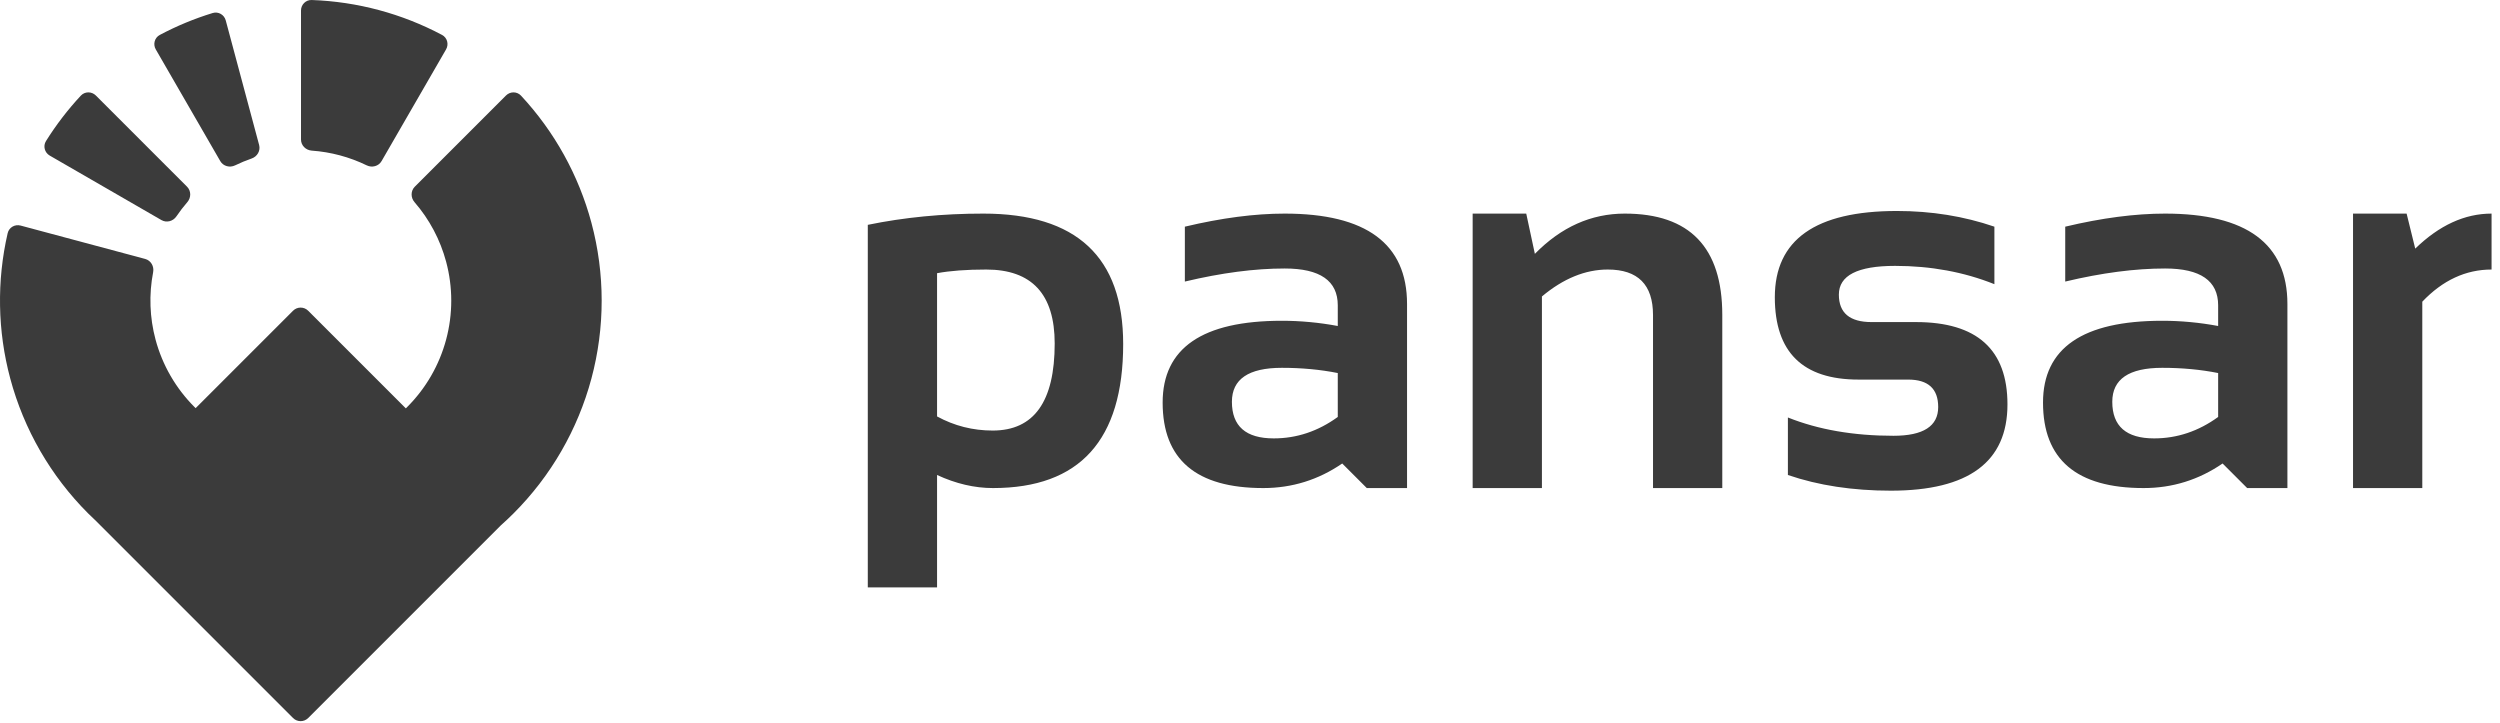
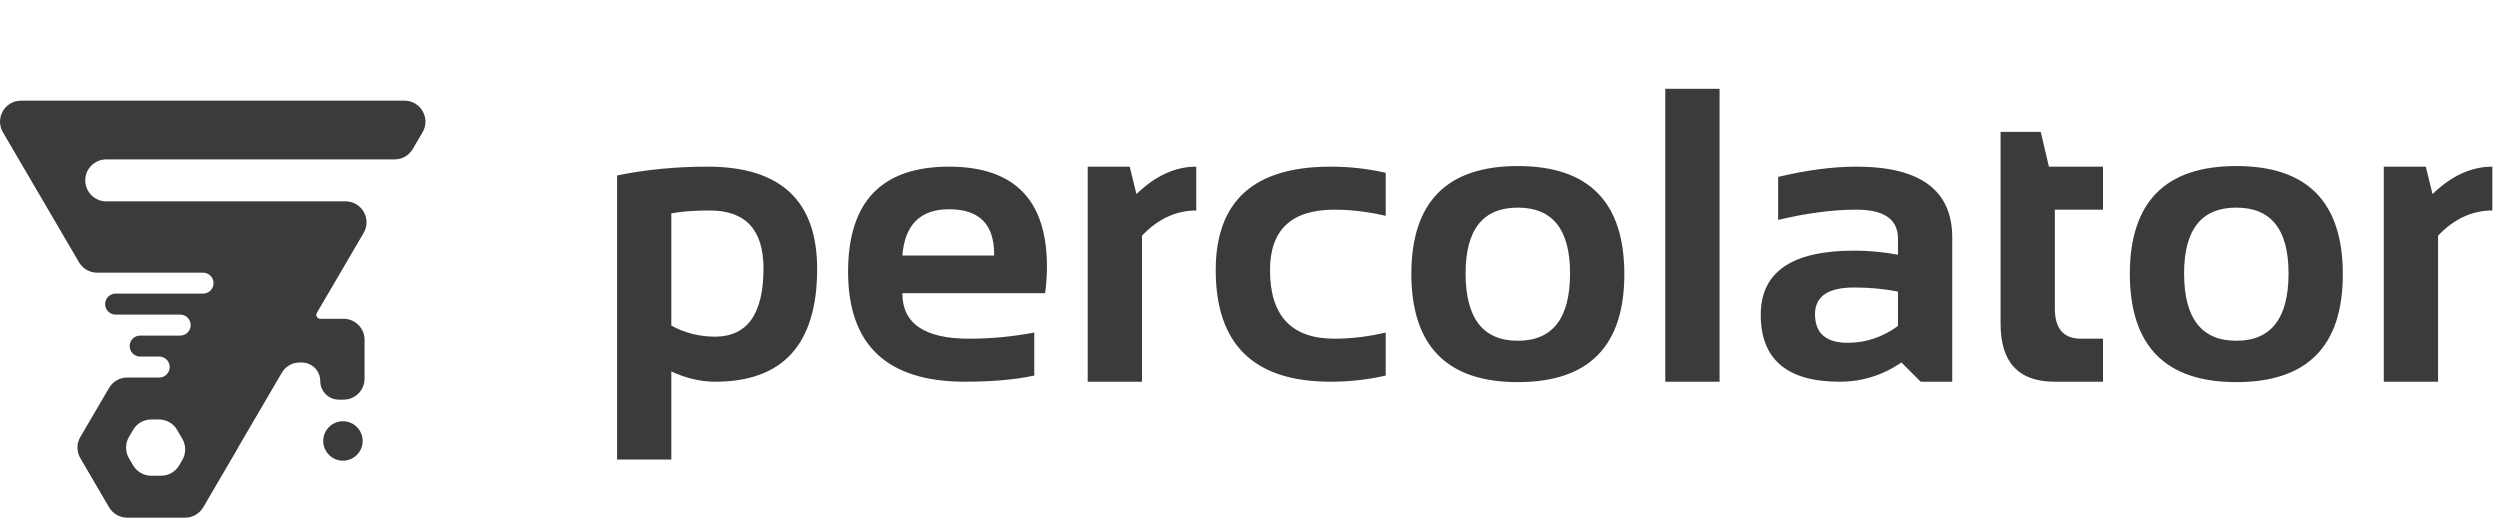
- <svg xmlns="http://www.w3.org/2000/svg" width="467" height="135" viewBox="0 0 467 135" fill="none">
-   <path d="M175.043 77.791C178.266 79.549 181.732 80.427 185.443 80.427C193.158 80.427 197.016 75.008 197.016 64.168C197.016 54.956 192.751 50.349 184.223 50.349C180.544 50.349 177.484 50.577 175.043 51.033V77.791ZM162.104 42C168.907 40.6 176.101 39.9 183.686 39.9C201.101 39.9 209.809 48.022 209.809 64.265C209.809 82.202 201.703 91.17 185.492 91.17C182.042 91.17 178.559 90.356 175.043 88.728V109.724H162.104V42ZM217.182 75.203C217.182 65.014 224.604 59.92 239.447 59.92C242.93 59.92 246.413 60.245 249.896 60.896V57.039C249.896 52.449 246.592 50.154 239.984 50.154C234.385 50.154 228.168 50.968 221.332 52.596V42.342C228.168 40.714 234.385 39.9 239.984 39.9C255.219 39.9 262.836 45.532 262.836 56.795V91.17H255.316L250.727 86.58C246.267 89.64 241.352 91.17 235.98 91.17C223.448 91.17 217.182 85.847 217.182 75.203ZM249.896 69.685C246.641 69.034 243.158 68.709 239.447 68.709C233.23 68.709 230.121 70.825 230.121 75.056C230.121 79.614 232.725 81.892 237.934 81.892C242.23 81.892 246.218 80.558 249.896 77.888V69.685ZM275.092 91.17V39.9H285.102L286.713 47.42C291.628 42.407 297.227 39.9 303.51 39.9C315.652 39.9 321.723 46.215 321.723 58.846V91.17H308.783V58.846C308.783 53.181 305.967 50.349 300.336 50.349C296.137 50.349 292.035 52.026 288.031 55.379V91.17H275.092ZM333.979 88.728V77.986C339.675 80.265 346.251 81.404 353.705 81.404C359.271 81.404 362.055 79.614 362.055 76.033C362.055 72.615 360.183 70.906 356.439 70.906H347.162C336.745 70.906 331.537 65.779 331.537 55.525C331.537 44.783 339.138 39.412 354.34 39.412C360.785 39.412 366.856 40.388 372.553 42.342V53.084C366.856 50.805 360.671 49.666 353.998 49.666C346.999 49.666 343.5 51.456 343.5 55.037C343.5 58.455 345.535 60.164 349.604 60.164H357.904C369.298 60.164 374.994 65.291 374.994 75.545C374.994 86.287 367.735 91.658 353.217 91.658C346.088 91.658 339.675 90.681 333.979 88.728ZM381.635 75.203C381.635 65.014 389.057 59.92 403.9 59.92C407.383 59.92 410.867 60.245 414.35 60.896V57.039C414.35 52.449 411.046 50.154 404.438 50.154C398.839 50.154 392.621 50.968 385.785 52.596V42.342C392.621 40.714 398.839 39.9 404.438 39.9C419.672 39.9 427.289 45.532 427.289 56.795V91.17H419.77L415.18 86.58C410.72 89.64 405.805 91.17 400.434 91.17C387.901 91.17 381.635 85.847 381.635 75.203ZM414.35 69.685C411.094 69.034 407.611 68.709 403.9 68.709C397.683 68.709 394.574 70.825 394.574 75.056C394.574 79.614 397.178 81.892 402.387 81.892C406.684 81.892 410.671 80.558 414.35 77.888V69.685ZM439.545 91.17V39.9H449.555L451.166 46.443C455.658 42.081 460.411 39.9 465.424 39.9V50.349C460.606 50.349 456.293 52.351 452.484 56.355V91.17H439.545Z" fill="#3B3B3B" />
-   <path fill-rule="evenodd" clip-rule="evenodd" d="M56.227 1.966C56.227 0.861 57.123 -0.038 58.227 0.001C66.732 0.304 75.058 2.535 82.575 6.526C83.551 7.043 83.877 8.27 83.325 9.227L71.276 30.096C70.724 31.053 69.503 31.373 68.51 30.891C65.289 29.325 61.798 28.39 58.225 28.135C57.123 28.056 56.227 27.168 56.227 26.064L56.227 1.966ZM29.098 9.227C28.546 8.27 28.872 7.043 29.847 6.526C33.004 4.85 36.313 3.479 39.729 2.432C40.785 2.109 41.883 2.745 42.169 3.812L48.406 27.089C48.692 28.156 48.056 29.246 47.012 29.607C45.954 29.973 44.919 30.401 43.913 30.891C42.92 31.373 41.699 31.053 41.147 30.096L29.098 9.227ZM94.519 17.84C95.3 17.058 96.569 17.056 97.322 17.864C103.576 24.58 108.097 32.734 110.478 41.617C113.031 51.146 113.031 61.178 110.478 70.707C107.925 80.235 102.908 88.924 95.933 95.899C95.156 96.676 94.358 97.428 93.539 98.156L57.569 134.126C56.788 134.907 55.522 134.907 54.741 134.126L18.115 97.5C18.085 97.47 18.056 97.439 18.028 97.407C17.496 96.915 16.973 96.412 16.459 95.899C9.484 88.924 4.468 80.235 1.915 70.707C-0.466 61.823 -0.627 52.501 1.432 43.558C1.679 42.482 2.78 41.849 3.847 42.135L27.124 48.372C28.191 48.658 28.816 49.754 28.607 50.838C27.802 55.008 27.952 59.316 29.055 63.434C30.332 68.198 32.84 72.543 36.328 76.03C36.399 76.102 36.471 76.173 36.543 76.243L54.741 58.045C55.522 57.264 56.788 57.264 57.569 58.045L75.808 76.284C75.894 76.2 75.98 76.115 76.065 76.03C79.552 72.543 82.06 68.199 83.337 63.434C84.614 58.67 84.614 53.654 83.337 48.89C82.233 44.771 80.209 40.966 77.427 37.757C76.704 36.922 76.698 35.66 77.479 34.88L94.519 17.84ZM8.59 26.35C8.004 27.286 8.335 28.512 9.292 29.064L30.161 41.113C31.118 41.665 32.335 41.333 32.954 40.418C33.581 39.491 34.263 38.602 34.996 37.757C35.719 36.922 35.725 35.66 34.944 34.879L17.904 17.839C17.123 17.058 15.854 17.056 15.101 17.864C12.666 20.479 10.486 23.321 8.59 26.35Z" fill="#3B3B3B" />
+ <svg xmlns="http://www.w3.org/2000/svg" width="596" height="124" viewBox="0 0 596 124" fill="none">
+   <path fill-rule="evenodd" clip-rule="evenodd" d="M56.771 106.722C56.777 106.712 56.777 106.699 56.771 106.689V106.689C56.765 106.679 56.765 106.667 56.771 106.657L67.19 88.854C68.072 87.347 69.687 86.421 71.433 86.421H71.922C74.368 86.421 76.35 88.403 76.35 90.849V90.849C76.35 93.295 78.333 95.278 80.779 95.278H81.913C84.675 95.278 86.913 93.039 86.913 90.278L86.913 86.421V81C86.913 78.239 84.675 76 81.913 76H76.35V76C75.625 76 75.173 75.212 75.54 74.586L86.695 55.526C88.645 52.192 86.241 48 82.379 48L25.326 48C22.565 48 20.326 45.761 20.326 43V43C20.326 40.239 22.565 38 25.326 38L94.084 38C95.86 38 97.502 37.058 98.399 35.526L100.74 31.526C102.691 28.192 100.287 24 96.425 24L5.008 24C1.145 24 -1.258 28.192 0.692 31.526L18.834 62.526C19.731 64.058 21.374 65 23.15 65L48.409 65C49.79 65 50.909 66.119 50.909 67.5V67.5C50.909 68.881 49.79 70 48.409 70L27.569 70C25.637 70 24.435 72.096 25.411 73.763V73.763C25.859 74.529 26.681 75 27.569 75L42.957 75C44.338 75 45.457 76.119 45.457 77.5V77.5C45.457 78.881 44.338 80 42.957 80L33.421 80C31.49 80 30.288 82.096 31.263 83.763V83.763C31.712 84.529 32.533 85 33.421 85H37.957C39.338 85 40.457 86.119 40.457 87.5V87.5C40.457 88.881 39.338 90 37.957 90H34.913H30.318C28.542 90 26.899 90.942 26.002 92.475L19.152 104.18C18.239 105.74 18.239 107.671 19.152 109.231L26.002 120.937C26.899 122.469 28.542 123.411 30.318 123.411H44.137C45.913 123.411 47.555 122.469 48.452 120.937L56.771 106.722ZM31.737 102.475C32.634 100.942 34.276 100 36.052 100H37.898C39.674 100 41.317 100.942 42.214 102.475L43.464 104.611C44.377 106.171 44.377 108.102 43.464 109.662L42.718 110.937C41.821 112.469 40.178 113.411 38.402 113.411H36.052C34.276 113.411 32.634 112.469 31.737 110.937L30.738 109.231C29.826 107.671 29.826 105.74 30.738 104.18L31.737 102.475ZM85.058 101.778C86.924 103.619 86.924 106.63 85.058 108.471V108.471C83.228 110.276 80.286 110.276 78.456 108.471V108.471C76.59 106.63 76.59 103.619 78.456 101.778V101.778C80.286 99.972 83.228 99.972 85.058 101.778V101.778Z" fill="#3B3B3B" />
+   <path d="M160.043 77.621C163.266 79.379 166.732 80.258 170.443 80.258C178.158 80.258 182.016 74.838 182.016 63.998C182.016 54.786 177.751 50.18 169.223 50.18C165.544 50.18 162.484 50.408 160.043 50.863V77.621ZM147.104 41.83C153.907 40.43 161.101 39.73 168.686 39.73C186.101 39.73 194.809 47.852 194.809 64.096C194.809 82.032 186.703 91 170.492 91C167.042 91 163.559 90.186 160.043 88.559V109.555H147.104V41.83ZM226.254 39.73C241.814 39.73 249.594 47.673 249.594 63.559C249.594 65.674 249.447 67.79 249.154 69.906H215.121C215.121 77.133 220.427 80.746 231.039 80.746C236.215 80.746 241.391 80.258 246.566 79.281V89.535C242.042 90.512 236.54 91 230.062 91C211.475 91 202.182 82.26 202.182 64.779C202.182 48.08 210.206 39.73 226.254 39.73ZM215.121 60.922H236.996V60.531C236.996 53.435 233.415 49.887 226.254 49.887C219.418 49.887 215.707 53.565 215.121 60.922ZM259.311 91V39.73H269.32L270.932 46.273C275.424 41.911 280.176 39.73 285.189 39.73V50.18C280.372 50.18 276.059 52.182 272.25 56.185V91H259.311ZM330.355 89.535C326.124 90.512 321.729 91 317.172 91C298.943 91 289.828 82.13 289.828 64.389C289.828 47.95 298.943 39.73 317.172 39.73C321.729 39.73 326.124 40.219 330.355 41.195V51.449C326.124 50.473 322.055 49.984 318.148 49.984C307.895 49.984 302.768 54.786 302.768 64.389C302.768 75.294 307.895 80.746 318.148 80.746C322.055 80.746 326.124 80.258 330.355 79.281V89.535ZM349.398 65.17C349.398 75.88 353.549 81.234 361.85 81.234C370.15 81.234 374.301 75.88 374.301 65.17C374.301 54.721 370.15 49.496 361.85 49.496C353.549 49.496 349.398 54.721 349.398 65.17ZM336.459 65.365C336.459 48.178 344.923 39.584 361.85 39.584C378.777 39.584 387.24 48.178 387.24 65.365C387.24 82.52 378.777 91.098 361.85 91.098C344.988 91.098 336.524 82.52 336.459 65.365ZM409.945 21.176V91H397.006V21.176H409.945ZM419.76 75.033C419.76 64.844 427.182 59.75 442.025 59.75C445.508 59.75 448.992 60.075 452.475 60.727V56.869C452.475 52.279 449.171 49.984 442.562 49.984C436.964 49.984 430.746 50.798 423.91 52.426V42.172C430.746 40.544 436.964 39.73 442.562 39.73C457.797 39.73 465.414 45.362 465.414 56.625V91H457.895L453.305 86.41C448.845 89.47 443.93 91 438.559 91C426.026 91 419.76 85.678 419.76 75.033ZM452.475 69.516C449.219 68.865 445.736 68.539 442.025 68.539C435.808 68.539 432.699 70.655 432.699 74.887C432.699 79.444 435.303 81.723 440.512 81.723C444.809 81.723 448.796 80.388 452.475 77.719V69.516ZM476.938 31.43H486.508L488.461 39.73H501.352V49.984H489.877V73.568C489.877 78.353 491.944 80.746 496.078 80.746H501.352V91H489.828C481.234 91 476.938 86.394 476.938 77.182V31.43ZM520.688 65.17C520.688 75.88 524.838 81.234 533.139 81.234C541.439 81.234 545.59 75.88 545.59 65.17C545.59 54.721 541.439 49.496 533.139 49.496C524.838 49.496 520.688 54.721 520.688 65.17ZM507.748 65.365C507.748 48.178 516.212 39.584 533.139 39.584C550.066 39.584 558.529 48.178 558.529 65.365C558.529 82.52 550.066 91.098 533.139 91.098C516.277 91.098 507.813 82.52 507.748 65.365ZM568.295 91V39.73H578.305L579.916 46.273C584.408 41.911 589.161 39.73 594.174 39.73V50.18C589.356 50.18 585.043 52.182 581.234 56.185V91H568.295Z" fill="#3B3B3B" />
</svg>
